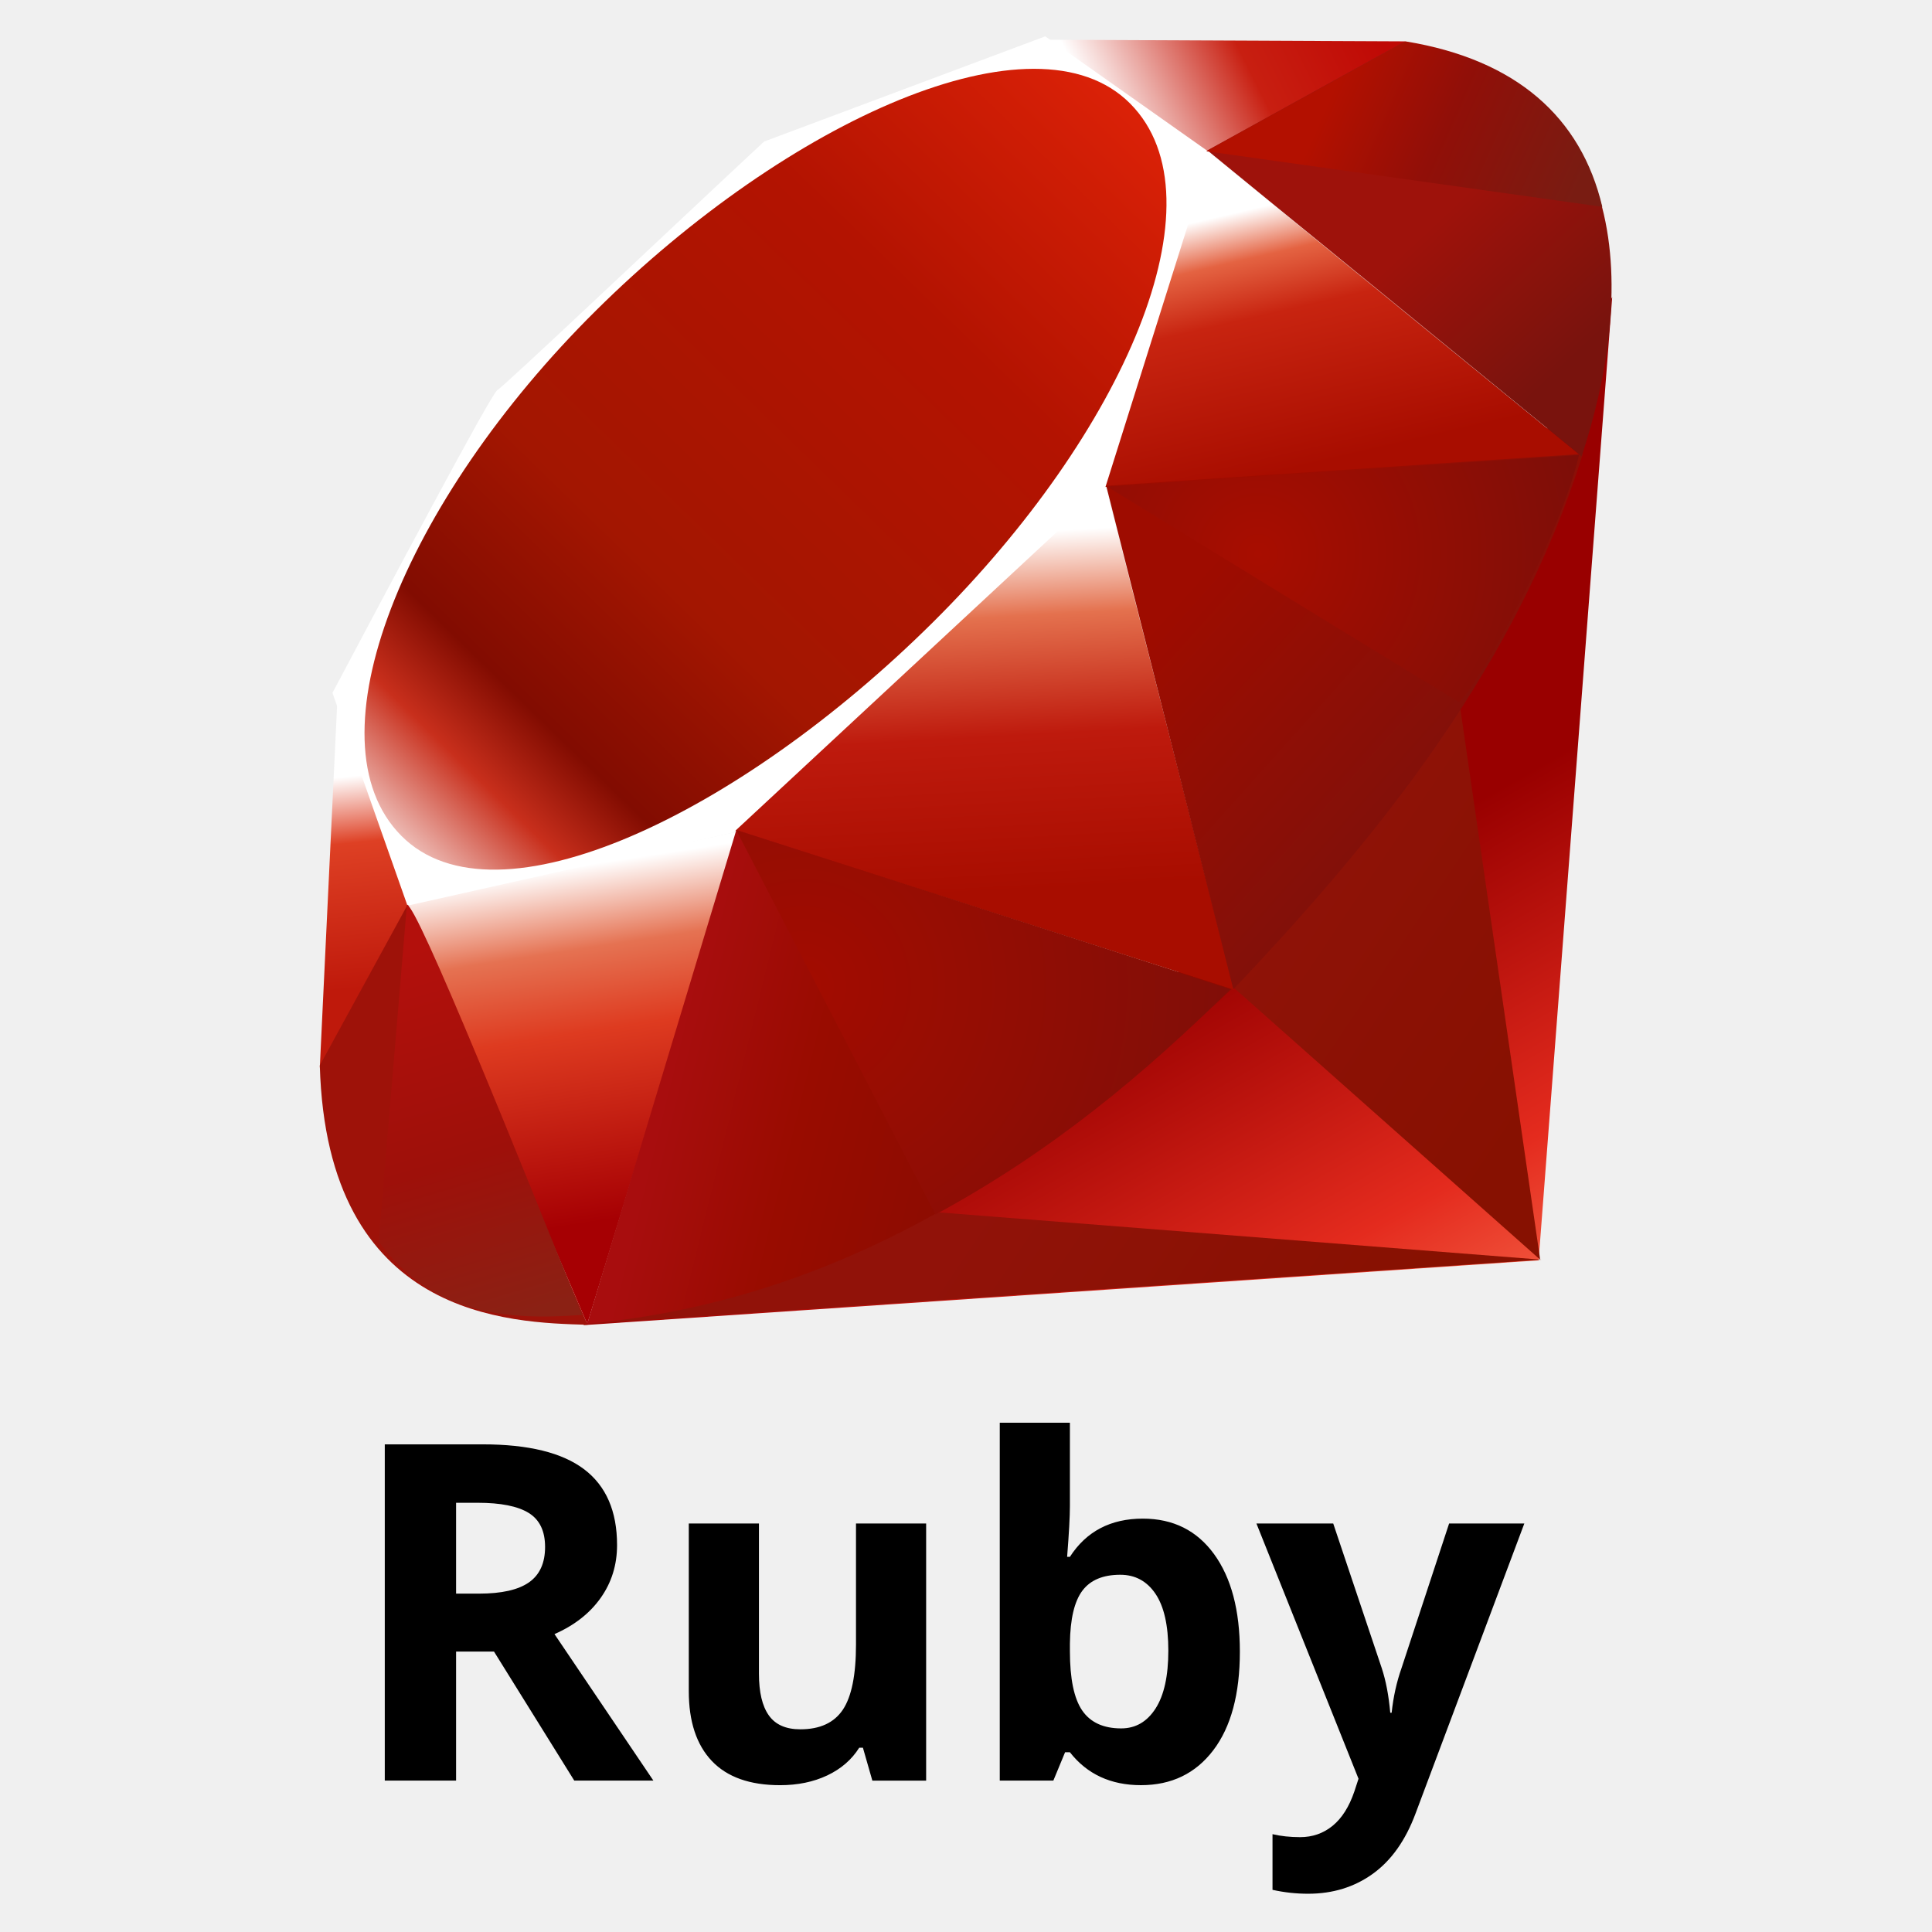
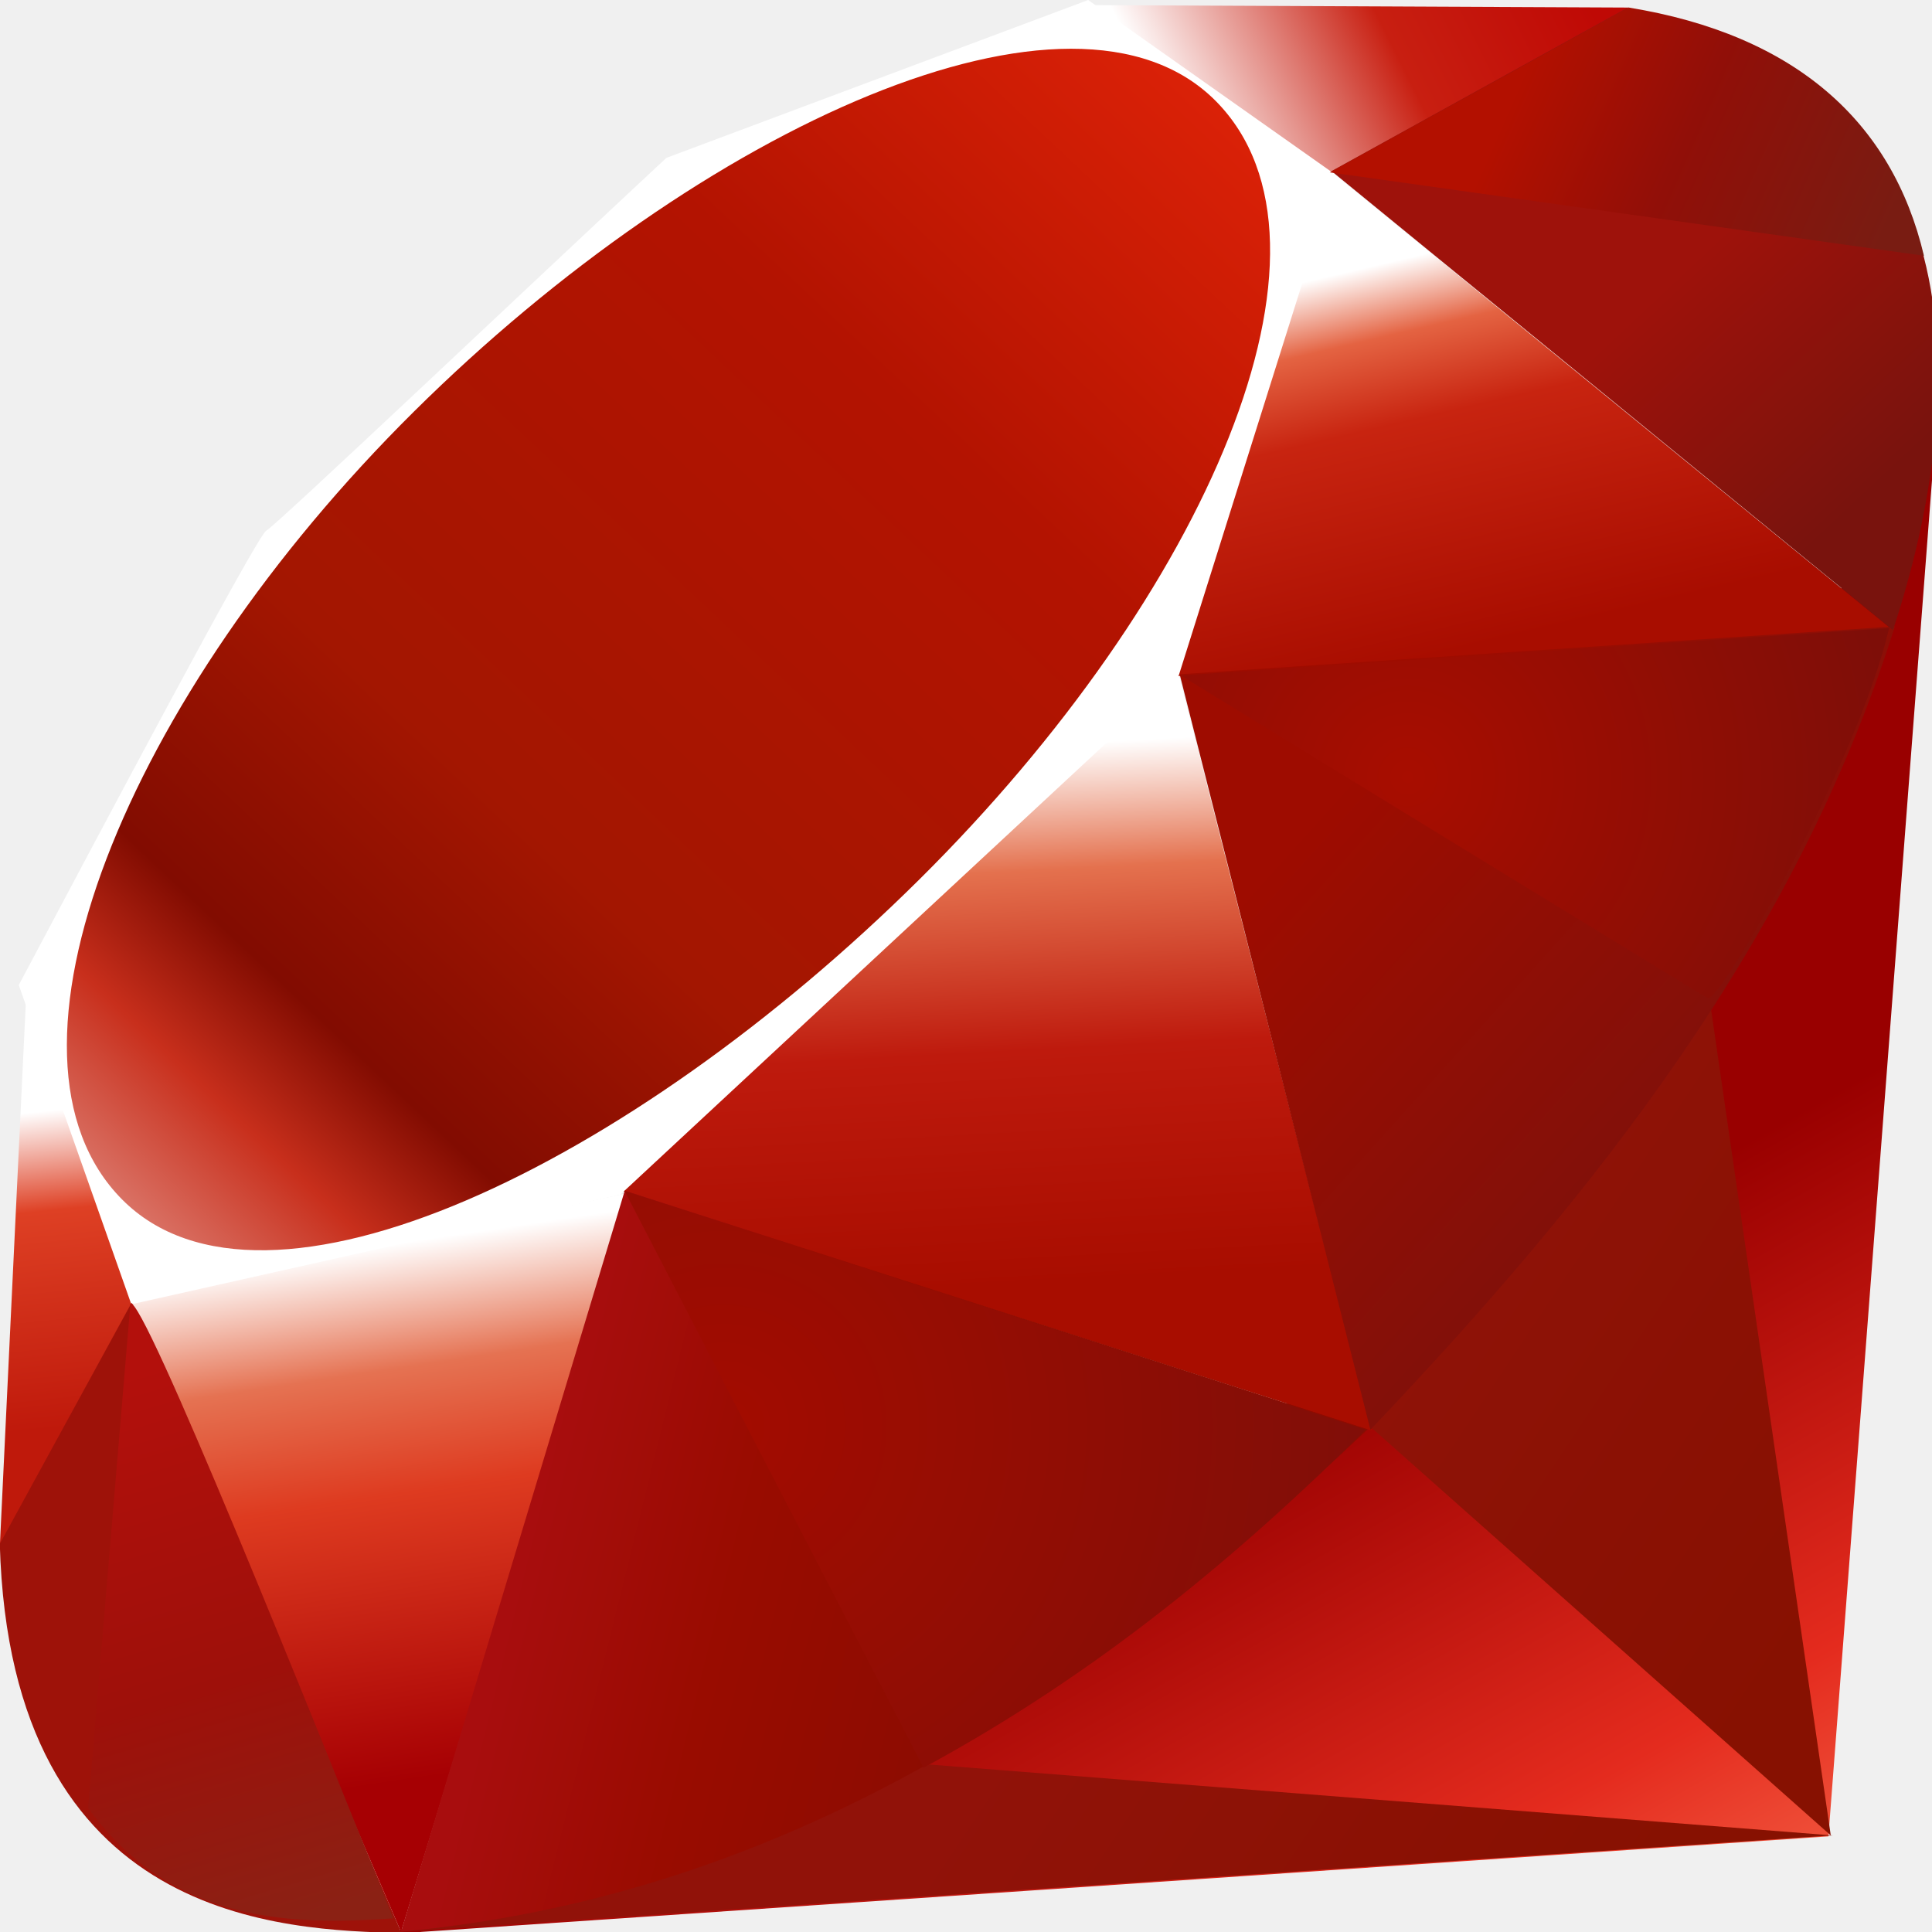
- <svg xmlns="http://www.w3.org/2000/svg" viewBox="0 0 128 128" id="ruby">
-   <path d="M30.217 109.422v8.547h-4.724v-22.277h6.491c3.026 0 5.266.551 6.719 1.653 1.453 1.103 2.179 2.776 2.179 5.02 0 1.311-.361 2.477-1.083 3.497-.721 1.021-1.742 1.822-3.063 2.401l6.552 9.705h-5.242l-5.317-8.547h-2.512zm0-3.84h1.524c1.492 0 2.595-.25 3.306-.747.71-.498 1.066-1.28 1.066-2.346 0-1.057-.363-1.808-1.089-2.255-.726-.447-1.851-.671-3.375-.671h-1.432v6.019zM57.795 117.969l-.625-2.179h-.244c-.498.793-1.205 1.404-2.118 1.836-.915.432-1.957.647-3.124.647-2.002 0-3.509-.535-4.526-1.607-1.016-1.072-1.524-2.613-1.524-4.624v-11.108h4.648v9.95c0 1.229.218 2.151.656 2.766.436.615 1.131.921 2.086.921 1.301 0 2.24-.435 2.819-1.302.579-.869.869-2.308.869-4.319v-8.015h4.647v17.035h-3.564zM75.713 100.613c2.011 0 3.586.786 4.725 2.355 1.137 1.569 1.706 3.72 1.706 6.453 0 2.813-.587 4.992-1.759 6.535-1.173 1.545-2.771 2.316-4.793 2.316-2 0-3.57-.727-4.708-2.18h-.32l-.776 1.875h-3.551v-23.707h4.647v5.516c0 .701-.062 1.823-.184 3.368h.184c1.086-1.686 2.697-2.531 4.829-2.531zm-1.493 3.719c-1.147 0-1.985.353-2.513 1.059-.528.707-.803 1.872-.823 3.498v.502c0 1.829.271 3.139.814 3.932.544.792 1.405 1.188 2.583 1.188.955 0 1.713-.44 2.278-1.318.564-.878.846-2.156.846-3.832 0-1.676-.286-2.934-.854-3.772-.568-.838-1.345-1.257-2.331-1.257zM83.241 100.934h5.088l3.215 9.584c.275.833.463 1.818.564 2.956h.092c.111-1.046.329-2.032.654-2.956l3.154-9.584h4.983l-7.207 19.214c-.661 1.777-1.602 3.108-2.826 3.992-1.225.884-2.654 1.325-4.29 1.325-.803 0-1.59-.086-2.361-.259v-3.687c.558.131 1.167.197 1.828.197.822 0 1.541-.251 2.156-.754.615-.502 1.095-1.261 1.44-2.277l.274-.839-6.764-16.912z" />
-   <linearGradient id="a" x1="143.917" x2="125.854" y1="2125.439" y2="2157.331" gradientTransform="matrix(1 0 0 -1 -47.5 2221)" gradientUnits="userSpaceOnUse">
-     <stop offset="0" stop-color="#FB7655" />
-     <stop offset="0" stop-color="#FB7655" />
-     <stop offset=".41" stop-color="#E42B1E" />
-     <stop offset=".99" stop-color="#900" />
-     <stop offset="1" stop-color="#900" />
-   </linearGradient>
-   <path fill="url(#a)" d="M87.524 58.767l-48.886 29.028 63.3-4.294 4.875-63.828z" />
-   <linearGradient id="b" x1="152.913" x2="129.634" y1="2152.229" y2="2167.85" gradientTransform="matrix(1 0 0 -1 -47.5 2221)" gradientUnits="userSpaceOnUse">
-     <stop offset="0" stop-color="#871101" />
-     <stop offset="0" stop-color="#871101" />
-     <stop offset=".99" stop-color="#911209" />
-     <stop offset="1" stop-color="#911209" />
-   </linearGradient>
-   <path fill="url(#b)" d="M102.041 83.457l-5.441-37.552-14.818 19.57z" />
-   <linearGradient id="c" x1="134.287" x2="111.008" y1="2124.472" y2="2140.093" gradientTransform="matrix(1 0 0 -1 -47.5 2221)" gradientUnits="userSpaceOnUse">
-     <stop offset="0" stop-color="#871101" />
-     <stop offset="0" stop-color="#871101" />
-     <stop offset=".99" stop-color="#911209" />
-     <stop offset="1" stop-color="#911209" />
-   </linearGradient>
-   <path fill="url(#c)" d="M102.114 83.457l-39.858-3.129-23.405 7.385z" />
-   <linearGradient id="d" x1="85.411" x2="89.02" y1="2163.54" y2="2140.086" gradientTransform="matrix(1 0 0 -1 -47.5 2221)" gradientUnits="userSpaceOnUse">
-     <stop offset="0" stop-color="#fff" />
-     <stop offset="0" stop-color="#fff" />
-     <stop offset=".23" stop-color="#E57252" />
-     <stop offset=".46" stop-color="#DE3B20" />
-     <stop offset=".99" stop-color="#A60003" />
-     <stop offset="1" stop-color="#A60003" />
-   </linearGradient>
-   <path fill="url(#d)" d="M38.906 87.722l9.957-32.62-21.91 4.686z" />
-   <linearGradient id="e" x1="110.233" x2="111.563" y1="2185.439" y2="2161.502" gradientTransform="matrix(1 0 0 -1 -47.5 2221)" gradientUnits="userSpaceOnUse">
-     <stop offset="0" stop-color="#fff" />
-     <stop offset="0" stop-color="#fff" />
-     <stop offset=".23" stop-color="#E4714E" />
-     <stop offset=".56" stop-color="#BE1A0D" />
-     <stop offset=".99" stop-color="#A80D00" />
-     <stop offset="1" stop-color="#A80D00" />
-   </linearGradient>
-   <path fill="url(#e)" d="M81.777 65.582l-9.162-35.887-26.219 24.577z" />
-   <linearGradient id="f" x1="132.261" x2="136.242" y1="2207.563" y2="2190.407" gradientTransform="matrix(1 0 0 -1 -47.5 2221)" gradientUnits="userSpaceOnUse">
-     <stop offset="0" stop-color="#fff" />
-     <stop offset="0" stop-color="#fff" />
-     <stop offset=".18" stop-color="#E46342" />
-     <stop offset=".4" stop-color="#C82410" />
-     <stop offset=".99" stop-color="#A80D00" />
-     <stop offset="1" stop-color="#A80D00" />
-   </linearGradient>
-   <path fill="url(#f)" d="M104.734 30.201l-24.785-20.243-6.901 22.313z" />
-   <linearGradient id="g" x1="120.105" x2="137.258" y1="2213.604" y2="2222.18" gradientTransform="matrix(1 0 0 -1 -47.5 2221)" gradientUnits="userSpaceOnUse">
-     <stop offset="0" stop-color="#fff" />
-     <stop offset="0" stop-color="#fff" />
-     <stop offset=".54" stop-color="#C81F11" />
-     <stop offset=".99" stop-color="#BF0905" />
-     <stop offset="1" stop-color="#BF0905" />
-   </linearGradient>
-   <path fill="url(#g)" d="M93.142 2.741l-14.576 8.056-9.197-8.164z" />
-   <linearGradient id="h" x1="70.375" x2="71.787" y1="2169.518" y2="2155.382" gradientTransform="matrix(1 0 0 -1 -47.5 2221)" gradientUnits="userSpaceOnUse">
-     <stop offset="0" stop-color="#fff" />
-     <stop offset="0" stop-color="#fff" />
-     <stop offset=".31" stop-color="#DE4024" />
-     <stop offset=".99" stop-color="#BF190B" />
-     <stop offset="1" stop-color="#BF190B" />
-   </linearGradient>
-   <path fill="url(#h)" d="M21.188 70.73l6.107-11.137-4.941-13.267z" />
-   <path fill="#fff" d="M22.026 45.905l4.97 14.098 21.595-4.845 24.655-22.913 6.958-22.1-10.955-7.737-18.627 6.971c-5.868 5.458-17.256 16.258-17.667 16.461-.406.208-7.519 13.653-10.929 20.065z" />
-   <linearGradient id="i" x1="60.669" x2="127.036" y1="2151.563" y2="2219.806" gradientTransform="matrix(1 0 0 -1 -47.5 2221)" gradientUnits="userSpaceOnUse">
-     <stop offset="0" stop-color="#BD0012" />
-     <stop offset="0" stop-color="#BD0012" />
-     <stop offset=".07" stop-color="#fff" />
-     <stop offset=".17" stop-color="#fff" />
-     <stop offset=".27" stop-color="#C82F1C" />
-     <stop offset=".33" stop-color="#820C01" />
-     <stop offset=".46" stop-color="#A31601" />
-     <stop offset=".72" stop-color="#B31301" />
-     <stop offset=".99" stop-color="#E82609" />
-     <stop offset="1" stop-color="#E82609" />
-   </linearGradient>
-   <path fill="url(#i)" d="M39.477 20.581c12.719-12.611 29.115-20.061 35.407-13.712 6.289 6.348-.38 21.776-13.099 34.382-12.718 12.607-28.912 20.468-35.199 14.119-6.294-6.344.173-22.183 12.891-34.789z" />
-   <linearGradient id="j" x1="111.505" x2="91.514" y1="2144.677" y2="2149.611" gradientTransform="matrix(1 0 0 -1 -47.5 2221)" gradientUnits="userSpaceOnUse">
-     <stop offset="0" stop-color="#8C0C01" />
-     <stop offset="0" stop-color="#8C0C01" />
-     <stop offset=".54" stop-color="#990C00" />
-     <stop offset=".99" stop-color="#A80D0E" />
-     <stop offset="1" stop-color="#A80D0E" />
-   </linearGradient>
-   <path fill="url(#j)" d="M38.906 87.709l9.879-32.724 32.811 10.541c-11.864 11.125-25.058 20.528-42.69 22.183z" />
-   <linearGradient id="k" x1="145.839" x2="128.08" y1="2168.67" y2="2184.586" gradientTransform="matrix(1 0 0 -1 -47.5 2221)" gradientUnits="userSpaceOnUse">
-     <stop offset="0" stop-color="#7E110B" />
-     <stop offset="0" stop-color="#7E110B" />
-     <stop offset=".99" stop-color="#9E0C00" />
-     <stop offset="1" stop-color="#9E0C00" />
-   </linearGradient>
-   <path fill="url(#k)" d="M73.289 32.181l8.423 33.363c9.91-10.419 18.804-21.621 23.159-35.476l-31.582 2.113z" />
-   <linearGradient id="l" x1="152.364" x2="143.518" y1="2197.874" y2="2207.331" gradientTransform="matrix(1 0 0 -1 -47.5 2221)" gradientUnits="userSpaceOnUse">
-     <stop offset="0" stop-color="#79130D" />
-     <stop offset="0" stop-color="#79130D" />
-     <stop offset=".99" stop-color="#9E120B" />
-     <stop offset="1" stop-color="#9E120B" />
-   </linearGradient>
-   <path fill="url(#l)" d="M104.785 30.236c3.371-10.174 4.148-24.768-11.746-27.477l-13.043 7.204 24.789 20.273z" />
-   <path fill="#9E1209" d="M21.188 70.583c.467 16.789 12.581 17.04 17.741 17.188l-11.92-27.837-5.821 10.649z" />
-   <radialGradient id="m" cx="130.847" cy="2184.281" r="21.762" gradientTransform="matrix(1 0 0 -1 -47.5 2221)" gradientUnits="userSpaceOnUse">
-     <stop offset="0" stop-color="#A80D00" />
-     <stop offset="0" stop-color="#A80D00" />
-     <stop offset=".99" stop-color="#7E0E08" />
-     <stop offset="1" stop-color="#7E0E08" />
-   </radialGradient>
-   <path fill="url(#m)" d="M73.337 32.232c7.615 4.68 22.96 14.08 23.271 14.253.484.272 6.617-10.342 8.008-16.34l-31.279 2.087z" />
-   <radialGradient id="n" cx="100.707" cy="2155.602" r="28.932" gradientTransform="matrix(1 0 0 -1 -47.5 2221)" gradientUnits="userSpaceOnUse">
-     <stop offset="0" stop-color="#A30C00" />
-     <stop offset="0" stop-color="#A30C00" />
-     <stop offset=".99" stop-color="#800E08" />
-     <stop offset="1" stop-color="#800E08" />
-   </radialGradient>
-   <path fill="url(#n)" d="M48.772 54.986l13.207 25.48c7.81-4.235 13.924-9.395 19.526-14.922l-32.733-10.558z" />
-   <linearGradient id="o" x1="80.214" x2="73.005" y1="2133.309" y2="2157.766" gradientTransform="matrix(1 0 0 -1 -47.5 2221)" gradientUnits="userSpaceOnUse">
-     <stop offset="0" stop-color="#8B2114" />
-     <stop offset="0" stop-color="#8B2114" />
-     <stop offset=".43" stop-color="#9E100A" />
-     <stop offset=".99" stop-color="#B3100C" />
-     <stop offset="1" stop-color="#B3100C" />
-   </linearGradient>
-   <path fill="url(#o)" d="M26.957 59.969l-1.872 22.282c3.532 4.823 8.389 5.241 13.485 4.866-3.687-9.175-11.051-27.521-11.613-27.148z" />
-   <linearGradient id="p" x1="135.518" x2="151.68" y1="2214.356" y2="2207.222" gradientTransform="matrix(1 0 0 -1 -47.5 2221)" gradientUnits="userSpaceOnUse">
-     <stop offset="0" stop-color="#B31000" />
-     <stop offset="0" stop-color="#B31000" />
-     <stop offset=".44" stop-color="#910F08" />
-     <stop offset=".99" stop-color="#791C12" />
-     <stop offset="1" stop-color="#791C12" />
-   </linearGradient>
-   <path fill="url(#p)" d="M79.919 10.02l26.237 3.683c-1.401-5.935-5.701-9.763-13.03-10.961l-13.207 7.278z" />
+ <svg xmlns="http://www.w3.org/2000/svg" xmlns:xlink="http://www.w3.org/1999/xlink" width="64" height="64" id="svg2" version="1.1" viewBox="0 0 32 32">
+   <defs id="defs4">
+     <linearGradient id="linearGradient3461" spreadMethod="pad" gradientTransform="matrix(37.39998,16.509,-16.509,37.39998,362.3227,-485.4917)" gradientUnits="userSpaceOnUse" y2="0" x2="1" y1="0" x1="0">
+       <stop id="stop3463" offset="0" style="stop-opacity:1;stop-color:#b31000" />
+       <stop id="stop3465" offset="0.44" style="stop-opacity:1;stop-color:#910f08" />
+       <stop id="stop3467" offset="0.44" style="stop-opacity:1;stop-color:#910f08" />
+       <stop id="stop3469" offset="0.99" style="stop-opacity:1;stop-color:#791c12" />
+       <stop id="stop3471" offset="1" style="stop-opacity:1;stop-color:#791c12" />
+     </linearGradient>
+     <clipPath id="clipPath3453" clipPathUnits="userSpaceOnUse">
+       <path id="path3455" clip-rule="evenodd" d="m 343.58,-477.68 c 0,0 60.71,8.52 60.71,8.52 -3.24,-13.73 -13.19,-22.59 -30.15,-25.36 0,0 -30.56,16.84 -30.56,16.84 z" />
+     </clipPath>
+     <linearGradient id="linearGradient3435" spreadMethod="pad" gradientTransform="matrix(-16.68208,-56.59695,56.59695,-16.68208,234.3511,-297.9512)" gradientUnits="userSpaceOnUse" y2="0" x2="1" y1="0" x1="0">
+       <stop id="stop3437" offset="0" style="stop-opacity:1;stop-color:#8b2114" />
+       <stop id="stop3439" offset="0.43" style="stop-opacity:1;stop-color:#9e100a" />
+       <stop id="stop3441" offset="0.43" style="stop-opacity:1;stop-color:#9e100a" />
+       <stop id="stop3443" offset="0.99" style="stop-opacity:1;stop-color:#b3100c" />
+       <stop id="stop3445" offset="1" style="stop-opacity:1;stop-color:#b3100c" />
+     </linearGradient>
+     <clipPath id="clipPath3427" clipPathUnits="userSpaceOnUse">
+       <path id="path3429" clip-rule="evenodd" d="m 221.03,-362.1 c 0,0 -4.33,51.56 -4.33,51.56 8.17,11.16 19.41,12.13 31.2,11.26 -8.53,-21.23 -25.57,-63.68 -26.87,-62.82 z" />
+     </clipPath>
+     <radialGradient id="radialGradient3411" spreadMethod="pad" gradientTransform="matrix(66.9469,0,0,66.9469,281.77,-349.54)" gradientUnits="userSpaceOnUse" r="1" cy="0" cx="0" fy="0" fx="0">
+       <stop id="stop3413" offset="0" style="stop-opacity:1;stop-color:#a30c00" />
+       <stop id="stop3415" offset="0.99" style="stop-opacity:1;stop-color:#800e08" />
+       <stop id="stop3417" offset="0.99" style="stop-opacity:1;stop-color:#800e08" />
+       <stop id="stop3419" offset="1" style="stop-opacity:1;stop-color:#800e08" />
+     </radialGradient>
+     <clipPath id="clipPath3403" clipPathUnits="userSpaceOnUse">
+       <path id="path3405" clip-rule="evenodd" d="m 271.51,-373.63 c 0,0 30.56,58.96 30.56,58.96 18.07,-9.8 32.22,-21.74 45.18,-34.53 0,0 -75.74,-24.43 -75.74,-24.43 z" />
+     </clipPath>
+     <radialGradient id="radialGradient3387" spreadMethod="pad" gradientTransform="matrix(50.36,0,0,50.36,351.5098,-415.8999)" gradientUnits="userSpaceOnUse" r="1" cy="0" cx="0" fy="0" fx="0">
+       <stop id="stop3389" offset="0" style="stop-opacity:1;stop-color:#a80d00" />
+       <stop id="stop3391" offset="0.99" style="stop-opacity:1;stop-color:#7e0e08" />
+       <stop id="stop3393" offset="0.99" style="stop-opacity:1;stop-color:#7e0e08" />
+       <stop id="stop3395" offset="1" style="stop-opacity:1;stop-color:#7e0e08" />
+     </radialGradient>
+     <clipPath id="clipPath3379" clipPathUnits="userSpaceOnUse">
+       <path id="path3381" clip-rule="evenodd" d="m 328.35,-426.28 c 17.62,10.83 53.13,32.58 53.85,32.98 1.12,0.63 15.31,-23.93 18.53,-37.81 0,0 -72.38,4.83 -72.38,4.83 z" />
+     </clipPath>
+     <linearGradient id="linearGradient3361" spreadMethod="pad" gradientTransform="matrix(-20.47006,-21.88396,21.88396,-20.47006,401.3027,-447.3535)" gradientUnits="userSpaceOnUse" y2="0" x2="1" y1="0" x1="0">
+       <stop id="stop3363" offset="0" style="stop-opacity:1;stop-color:#79130d" />
+       <stop id="stop3365" offset="0.99" style="stop-opacity:1;stop-color:#9e120b" />
+       <stop id="stop3367" offset="0.99" style="stop-opacity:1;stop-color:#9e120b" />
+       <stop id="stop3369" offset="1" style="stop-opacity:1;stop-color:#9e120b" />
+     </linearGradient>
+     <clipPath id="clipPath3353" clipPathUnits="userSpaceOnUse">
+       <path id="path3355" clip-rule="evenodd" d="m 401.12,-430.9 c 7.8,-23.54 9.6,-57.31 -27.18,-63.58 0,0 -30.18,16.67 -30.18,16.67 0,0 57.36,46.91 57.36,46.91 z" />
+     </clipPath>
+     <linearGradient id="linearGradient3337" spreadMethod="pad" gradientTransform="matrix(-41.09381,-36.83124,36.83124,-41.09381,386.2056,-379.7764)" gradientUnits="userSpaceOnUse" y2="0" x2="1" y1="0" x1="0">
+       <stop id="stop3339" offset="0" style="stop-opacity:1;stop-color:#7e110b" />
+       <stop id="stop3341" offset="0.99" style="stop-opacity:1;stop-color:#9e0c00" />
+       <stop id="stop3343" offset="0.99" style="stop-opacity:1;stop-color:#9e0c00" />
+       <stop id="stop3345" offset="1" style="stop-opacity:1;stop-color:#9e0c00" />
+     </linearGradient>
+     <clipPath id="clipPath3329" clipPathUnits="userSpaceOnUse">
+       <path id="path3331" clip-rule="evenodd" d="m 328.24,-426.4 c 0,0 19.49,77.2 19.49,77.2 22.93,-24.11 43.51,-50.03 53.59,-82.09 0,0 -73.08,4.89 -73.08,4.89 z" />
+     </clipPath>
+     <linearGradient id="linearGradient3311" spreadMethod="pad" gradientTransform="matrix(-46.25406,-11.41588,11.41588,-46.25406,306.7568,-324.2568)" gradientUnits="userSpaceOnUse" y2="0" x2="1" y1="0" x1="0">
+       <stop id="stop3313" offset="0" style="stop-opacity:1;stop-color:#8c0c01" />
+       <stop id="stop3315" offset="0.54" style="stop-opacity:1;stop-color:#990c00" />
+       <stop id="stop3317" offset="0.54" style="stop-opacity:1;stop-color:#990c00" />
+       <stop id="stop3319" offset="0.99" style="stop-opacity:1;stop-color:#a80d0e" />
+       <stop id="stop3321" offset="1" style="stop-opacity:1;stop-color:#a80d0e" />
+     </linearGradient>
+     <clipPath id="clipPath3303" clipPathUnits="userSpaceOnUse">
+       <path id="path3305" clip-rule="evenodd" d="m 248.68,-297.91 c 0,0 22.86,-75.72 22.86,-75.72 0,0 75.92,24.39 75.92,24.39 -27.45,25.74 -57.98,47.5 -98.78,51.33 z" />
+     </clipPath>
+     <linearGradient id="linearGradient3275" spreadMethod="pad" gradientTransform="matrix(153.5742,-157.9171,157.9171,153.5742,189.1196,-340.1807)" gradientUnits="userSpaceOnUse" y2="0" x2="1" y1="0" x1="0">
+       <stop id="stop3277" offset="0" style="stop-opacity:1;stop-color:#bd0012" />
+       <stop id="stop3279" offset="0.07" style="stop-opacity:1;stop-color:#ffffff" />
+       <stop id="stop3281" offset="0.07" style="stop-opacity:1;stop-color:#ffffff" />
+       <stop id="stop3283" offset="0.27" style="stop-opacity:1;stop-color:#c82f1c" />
+       <stop id="stop3285" offset="0.27" style="stop-opacity:1;stop-color:#c82f1c" />
+       <stop id="stop3287" offset="0.33" style="stop-opacity:1;stop-color:#820c01" />
+       <stop id="stop3289" offset="0.46" style="stop-opacity:1;stop-color:#a31601" />
+       <stop id="stop3291" offset="0.72" style="stop-opacity:1;stop-color:#b31301" />
+       <stop id="stop3293" offset="0.99" style="stop-opacity:1;stop-color:#e82609" />
+       <stop id="stop3295" offset="1" style="stop-opacity:1;stop-color:#e82609" />
+     </linearGradient>
+     <clipPath id="clipPath3267" clipPathUnits="userSpaceOnUse">
+       <path id="path3269" clip-rule="evenodd" d="m 250,-453.24 c 29.43,-29.18 67.37,-46.42 81.93,-31.73 14.55,14.69 -0.88,50.39 -30.31,79.56 -29.43,29.17 -66.9,47.36 -81.45,32.67 -14.56,-14.68 0.4,-51.33 29.83,-80.5 z" />
+     </clipPath>
+     <linearGradient id="linearGradient3245" spreadMethod="pad" gradientTransform="matrix(3.26703,32.70995,-32.70995,3.26703,211.584,-381.7349)" gradientUnits="userSpaceOnUse" y2="0" x2="1" y1="0" x1="0">
+       <stop id="stop3247" offset="0" style="stop-opacity:1;stop-color:#ffffff" />
+       <stop id="stop3249" offset="0.31" style="stop-opacity:1;stop-color:#de4024" />
+       <stop id="stop3251" offset="0.31" style="stop-opacity:1;stop-color:#de4024" />
+       <stop id="stop3253" offset="0.99" style="stop-opacity:1;stop-color:#bf190b" />
+       <stop id="stop3255" offset="1" style="stop-opacity:1;stop-color:#bf190b" />
+     </linearGradient>
+     <clipPath id="clipPath3237" clipPathUnits="userSpaceOnUse">
+       <path id="path3239" clip-rule="evenodd" d="m 210.38,-393.67 c 0,0 -2.7,56.47 -2.7,56.47 0,0 14.13,-25.77 14.13,-25.77 0,0 -11.43,-30.7 -11.43,-30.7 z" />
+     </clipPath>
+     <linearGradient id="linearGradient3219" spreadMethod="pad" gradientTransform="matrix(39.69395,-19.84702,19.84702,39.69394,326.6562,-483.7476)" gradientUnits="userSpaceOnUse" y2="0" x2="1" y1="0" x1="0">
+       <stop id="stop3221" offset="0" style="stop-opacity:1;stop-color:#ffffff" />
+       <stop id="stop3223" offset="0.54" style="stop-opacity:1;stop-color:#c81f11" />
+       <stop id="stop3225" offset="0.54" style="stop-opacity:1;stop-color:#c81f11" />
+       <stop id="stop3227" offset="0.99" style="stop-opacity:1;stop-color:#bf0905" />
+       <stop id="stop3229" offset="1" style="stop-opacity:1;stop-color:#bf0905" />
+     </linearGradient>
+     <clipPath id="clipPath3211" clipPathUnits="userSpaceOnUse">
+       <path id="path3213" clip-rule="evenodd" d="m 319.17,-494.77 c 0,0 55.01,0.25 55.01,0.25 0,0 -33.73,18.64 -33.73,18.64 0,0 -21.28,-18.89 -21.28,-18.89 z" />
+     </clipPath>
+     <linearGradient id="linearGradient3191" spreadMethod="pad" gradientTransform="matrix(9.21103,39.69502,-39.69502,9.21103,354.7842,-469.7666)" gradientUnits="userSpaceOnUse" y2="0" x2="1" y1="0" x1="0">
+       <stop id="stop3193" offset="0" style="stop-opacity:1;stop-color:#ffffff" />
+       <stop id="stop3195" offset="0.18" style="stop-opacity:1;stop-color:#e46342" />
+       <stop id="stop3197" offset="0.18" style="stop-opacity:1;stop-color:#e46342" />
+       <stop id="stop3199" offset="0.4" style="stop-opacity:1;stop-color:#c82410" />
+       <stop id="stop3201" offset="0.99" style="stop-opacity:1;stop-color:#a80d00" />
+       <stop id="stop3203" offset="1" style="stop-opacity:1;stop-color:#a80d00" />
+     </linearGradient>
+     <clipPath id="clipPath3183" clipPathUnits="userSpaceOnUse">
+       <path id="path3185" clip-rule="evenodd" d="m 327.68,-426.19 c 0,0 73.32,-4.79 73.32,-4.79 0,0 -57.35,-46.84 -57.35,-46.84 0,0 -15.97,51.63 -15.97,51.63 z" />
+     </clipPath>
+     <linearGradient id="linearGradient3163" spreadMethod="pad" gradientTransform="matrix(3.077,55.39,-55.39,3.077,303.8125,-418.5791)" gradientUnits="userSpaceOnUse" y2="0" x2="1" y1="0" x1="0">
+       <stop id="stop3165" offset="0" style="stop-opacity:1;stop-color:#ffffff" />
+       <stop id="stop3167" offset="0.23" style="stop-opacity:1;stop-color:#e4714e" />
+       <stop id="stop3169" offset="0.23" style="stop-opacity:1;stop-color:#e4714e" />
+       <stop id="stop3171" offset="0.56" style="stop-opacity:1;stop-color:#be1a0d" />
+       <stop id="stop3173" offset="0.99" style="stop-opacity:1;stop-color:#a80d00" />
+       <stop id="stop3175" offset="1" style="stop-opacity:1;stop-color:#a80d00" />
+     </linearGradient>
+     <clipPath id="clipPath3155" clipPathUnits="userSpaceOnUse">
+       <path id="path3157" clip-rule="evenodd" d="m 266.01,-375.28 c 0,0 81.87,26.17 81.87,26.17 0,0 -21.2,-83.04 -21.2,-83.04 0,0 -60.67,56.87 -60.67,56.87 z" />
+     </clipPath>
+     <linearGradient id="linearGradient3135" spreadMethod="pad" gradientTransform="matrix(8.35098,54.27298,-54.27298,8.35098,246.3765,-367.8984)" gradientUnits="userSpaceOnUse" y2="0" x2="1" y1="0" x1="0">
+       <stop id="stop3137" offset="0" style="stop-opacity:1;stop-color:#ffffff" />
+       <stop id="stop3139" offset="0.23" style="stop-opacity:1;stop-color:#e57252" />
+       <stop id="stop3141" offset="0.23" style="stop-opacity:1;stop-color:#e57252" />
+       <stop id="stop3143" offset="0.46" style="stop-opacity:1;stop-color:#de3b20" />
+       <stop id="stop3145" offset="0.99" style="stop-opacity:1;stop-color:#a60003" />
+       <stop id="stop3147" offset="1" style="stop-opacity:1;stop-color:#a60003" />
+     </linearGradient>
+     <clipPath id="clipPath3127" clipPathUnits="userSpaceOnUse">
+       <path id="path3129" clip-rule="evenodd" d="m 221.02,-362.52 c 0,0 27.66,64.64 27.66,64.64 0,0 23.04,-75.48 23.04,-75.48 0,0 -50.7,10.84 -50.7,10.84 z" />
+     </clipPath>
+     <linearGradient id="linearGradient3111" spreadMethod="pad" gradientTransform="matrix(-53.86887,-36.14926,36.14926,-53.86887,359.4736,-277.5068)" gradientUnits="userSpaceOnUse" y2="0" x2="1" y1="0" x1="0">
+       <stop id="stop3113" offset="0" style="stop-opacity:1;stop-color:#871101" />
+       <stop id="stop3115" offset="0.99" style="stop-opacity:1;stop-color:#911209" />
+       <stop id="stop3117" offset="0.99" style="stop-opacity:1;stop-color:#911209" />
+       <stop id="stop3119" offset="1" style="stop-opacity:1;stop-color:#911209" />
+     </linearGradient>
+     <clipPath id="clipPath3103" clipPathUnits="userSpaceOnUse">
+       <path id="path3105" clip-rule="evenodd" d="m 248.55,-297.9 c 0,0 146.39,-9.85 146.39,-9.85 0,0 -92.23,-7.24 -92.23,-7.24 0,0 -54.16,17.09 -54.16,17.09 z" />
+     </clipPath>
+     <linearGradient id="linearGradient3087" spreadMethod="pad" gradientTransform="matrix(-53.86887,-36.14926,36.14926,-53.86887,402.5742,-341.7339)" gradientUnits="userSpaceOnUse" y2="0" x2="1" y1="0" x1="0">
+       <stop id="stop3089" offset="0" style="stop-opacity:1;stop-color:#871101" />
+       <stop id="stop3091" offset="0.99" style="stop-opacity:1;stop-color:#911209" />
+       <stop id="stop3093" offset="0.99" style="stop-opacity:1;stop-color:#911209" />
+       <stop id="stop3095" offset="1" style="stop-opacity:1;stop-color:#911209" />
+     </linearGradient>
+     <clipPath id="clipPath3079" clipPathUnits="userSpaceOnUse">
+       <path id="path3081" clip-rule="evenodd" d="m 347.89,-349.36 c 0,0 46.88,41.61 46.88,41.61 0,0 -12.59,-86.89 -12.59,-86.89 0,0 -34.29,45.28 -34.29,45.28 z" />
+     </clipPath>
+     <linearGradient id="linearGradient3061" spreadMethod="pad" gradientTransform="matrix(-41.8,-73.80005,73.80005,-41.8,381.7505,-279.7451)" gradientUnits="userSpaceOnUse" y2="0" x2="1" y1="0" x1="0">
+       <stop id="stop3063" offset="0" style="stop-opacity:1;stop-color:#fb7655" />
+       <stop id="stop3065" offset="0.41" style="stop-opacity:1;stop-color:#e42b1e" />
+       <stop id="stop3067" offset="0.41" style="stop-opacity:1;stop-color:#e42b1e" />
+       <stop id="stop3069" offset="0.99" style="stop-opacity:1;stop-color:#990000" />
+       <stop id="stop3071" offset="1" style="stop-opacity:1;stop-color:#990000" />
+     </linearGradient>
+     <clipPath id="clipPath3053" clipPathUnits="userSpaceOnUse">
+       <path id="path3055" clip-rule="evenodd" d="m 248.06,-297.71 c 0,0 146.47,-9.94 146.47,-9.94 0,0 11.28,-147.69 11.28,-147.69 0,0 -44.63,90.46 -44.63,90.46 0,0 -113.12,67.17 -113.12,67.17 z" />
+     </clipPath>
+     <linearGradient xlink:href="#linearGradient3061" id="linearGradient3857" gradientUnits="userSpaceOnUse" gradientTransform="matrix(-41.8,-73.80005,73.80005,-41.8,381.7505,-279.7451)" spreadMethod="pad" x1="0" y1="0" x2="1" y2="0" />
+     <linearGradient xlink:href="#linearGradient3087" id="linearGradient3859" gradientUnits="userSpaceOnUse" gradientTransform="matrix(-53.86887,-36.14926,36.14926,-53.86887,402.5742,-341.7339)" spreadMethod="pad" x1="0" y1="0" x2="1" y2="0" />
+     <linearGradient xlink:href="#linearGradient3111" id="linearGradient3861" gradientUnits="userSpaceOnUse" gradientTransform="matrix(-53.86887,-36.14926,36.14926,-53.86887,359.4736,-277.5068)" spreadMethod="pad" x1="0" y1="0" x2="1" y2="0" />
+     <linearGradient xlink:href="#linearGradient3135" id="linearGradient3863" gradientUnits="userSpaceOnUse" gradientTransform="matrix(8.35098,54.27298,-54.27298,8.35098,246.3765,-367.8984)" spreadMethod="pad" x1="0" y1="0" x2="1" y2="0" />
+     <linearGradient xlink:href="#linearGradient3163" id="linearGradient3865" gradientUnits="userSpaceOnUse" gradientTransform="matrix(3.077,55.39,-55.39,3.077,303.8125,-418.5791)" spreadMethod="pad" x1="0" y1="0" x2="1" y2="0" />
+     <linearGradient xlink:href="#linearGradient3191" id="linearGradient3867" gradientUnits="userSpaceOnUse" gradientTransform="matrix(9.21103,39.69502,-39.69502,9.21103,354.7842,-469.7666)" spreadMethod="pad" x1="0" y1="0" x2="1" y2="0" />
+     <linearGradient xlink:href="#linearGradient3219" id="linearGradient3869" gradientUnits="userSpaceOnUse" gradientTransform="matrix(39.69395,-19.84702,19.84702,39.69394,326.6562,-483.7476)" spreadMethod="pad" x1="0" y1="0" x2="1" y2="0" />
+     <linearGradient xlink:href="#linearGradient3245" id="linearGradient3871" gradientUnits="userSpaceOnUse" gradientTransform="matrix(3.26703,32.70995,-32.70995,3.26703,211.584,-381.7349)" spreadMethod="pad" x1="0" y1="0" x2="1" y2="0" />
+     <linearGradient xlink:href="#linearGradient3275" id="linearGradient3873" gradientUnits="userSpaceOnUse" gradientTransform="matrix(153.5742,-157.9171,157.9171,153.5742,189.1196,-340.1807)" spreadMethod="pad" x1="0" y1="0" x2="1" y2="0" />
+     <linearGradient xlink:href="#linearGradient3311" id="linearGradient3875" gradientUnits="userSpaceOnUse" gradientTransform="matrix(-46.25406,-11.41588,11.41588,-46.25406,306.7568,-324.2568)" spreadMethod="pad" x1="0" y1="0" x2="1" y2="0" />
+     <linearGradient xlink:href="#linearGradient3337" id="linearGradient3877" gradientUnits="userSpaceOnUse" gradientTransform="matrix(-41.09381,-36.83124,36.83124,-41.09381,386.2056,-379.7764)" spreadMethod="pad" x1="0" y1="0" x2="1" y2="0" />
+     <linearGradient xlink:href="#linearGradient3361" id="linearGradient3879" gradientUnits="userSpaceOnUse" gradientTransform="matrix(-20.47006,-21.88396,21.88396,-20.47006,401.3027,-447.3535)" spreadMethod="pad" x1="0" y1="0" x2="1" y2="0" />
+     <radialGradient xlink:href="#radialGradient3387" id="radialGradient3881" gradientUnits="userSpaceOnUse" gradientTransform="matrix(50.36,0,0,50.36,351.5098,-415.8999)" spreadMethod="pad" cx="0" cy="0" fx="0" fy="0" r="1" />
+     <radialGradient xlink:href="#radialGradient3411" id="radialGradient3883" gradientUnits="userSpaceOnUse" gradientTransform="matrix(66.9469,0,0,66.9469,281.77,-349.54)" spreadMethod="pad" cx="0" cy="0" fx="0" fy="0" r="1" />
+     <linearGradient xlink:href="#linearGradient3435" id="linearGradient3885" gradientUnits="userSpaceOnUse" gradientTransform="matrix(-16.68208,-56.59695,56.59695,-16.68208,234.3511,-297.9512)" spreadMethod="pad" x1="0" y1="0" x2="1" y2="0" />
+     <linearGradient xlink:href="#linearGradient3461" id="linearGradient3887" gradientUnits="userSpaceOnUse" gradientTransform="matrix(37.39998,16.509,-16.509,37.39998,362.3227,-485.4917)" spreadMethod="pad" x1="0" y1="0" x2="1" y2="0" />
+   </defs>
+   <g id="layer1" transform="translate(0,-1020.362)">
+     <g id="g3772" transform="matrix(0.1296779,0,0,0.1296779,-10.99243,1008.467)">
+       <g transform="matrix(1.25,0,0,1.25,-174.86,710.8443)" id="g3049">
+         <g clip-path="url(#clipPath3053)" id="g3051">
+           <g id="g3057">
+             <g id="g3059">
+               <path id="path3073" style="fill:url(#linearGradient3857);fill-rule:evenodd;stroke:none" d="m 248.06,-297.71 c 0,0 146.47,-9.94 146.47,-9.94 0,0 11.28,-147.69 11.28,-147.69 0,0 -44.63,90.46 -44.63,90.46 0,0 -113.12,67.17 -113.12,67.17 z" />
+             </g>
+           </g>
+         </g>
+       </g>
+       <g transform="matrix(1.25,0,0,1.25,-174.86,710.8443)" id="g3075">
+         <g clip-path="url(#clipPath3079)" id="g3077">
+           <g id="g3083">
+             <g id="g3085">
+               <path id="path3097" style="fill:url(#linearGradient3859);fill-rule:evenodd;stroke:none" d="m 347.89,-349.36 c 0,0 46.88,41.61 46.88,41.61 0,0 -12.59,-86.89 -12.59,-86.89 0,0 -34.29,45.28 -34.29,45.28 z" />
+             </g>
+           </g>
+         </g>
+       </g>
+       <g transform="matrix(1.25,0,0,1.25,-174.86,710.8443)" id="g3099">
+         <g clip-path="url(#clipPath3103)" id="g3101">
+           <g id="g3107">
+             <g id="g3109">
+               <path id="path3121" style="fill:url(#linearGradient3861);fill-rule:evenodd;stroke:none" d="m 248.55,-297.9 c 0,0 146.39,-9.85 146.39,-9.85 0,0 -92.23,-7.24 -92.23,-7.24 0,0 -54.16,17.09 -54.16,17.09 z" />
+             </g>
+           </g>
+         </g>
+       </g>
+       <g transform="matrix(1.25,0,0,1.25,-174.86,710.8443)" id="g3123">
+         <g clip-path="url(#clipPath3127)" id="g3125">
+           <g id="g3131">
+             <g id="g3133">
+               <path id="path3149" style="fill:url(#linearGradient3863);fill-rule:evenodd;stroke:none" d="m 221.02,-362.52 c 0,0 27.66,64.64 27.66,64.64 0,0 23.04,-75.48 23.04,-75.48 0,0 -50.7,10.84 -50.7,10.84 z" />
+             </g>
+           </g>
+         </g>
+       </g>
+       <g transform="matrix(1.25,0,0,1.25,-174.86,710.8443)" id="g3151">
+         <g clip-path="url(#clipPath3155)" id="g3153">
+           <g id="g3159">
+             <g id="g3161">
+               <path id="path3177" style="fill:url(#linearGradient3865);fill-rule:evenodd;stroke:none" d="m 266.01,-375.28 c 0,0 81.87,26.17 81.87,26.17 0,0 -21.2,-83.04 -21.2,-83.04 0,0 -60.67,56.87 -60.67,56.87 z" />
+             </g>
+           </g>
+         </g>
+       </g>
+       <g transform="matrix(1.25,0,0,1.25,-174.86,710.8443)" id="g3179">
+         <g clip-path="url(#clipPath3183)" id="g3181">
+           <g id="g3187">
+             <g id="g3189">
+               <path id="path3205" style="fill:url(#linearGradient3867);fill-rule:evenodd;stroke:none" d="m 327.68,-426.19 c 0,0 73.32,-4.79 73.32,-4.79 0,0 -57.35,-46.84 -57.35,-46.84 0,0 -15.97,51.63 -15.97,51.63 z" />
+             </g>
+           </g>
+         </g>
+       </g>
+       <g transform="matrix(1.25,0,0,1.25,-174.86,710.8443)" id="g3207">
+         <g clip-path="url(#clipPath3211)" id="g3209">
+           <g id="g3215">
+             <g id="g3217">
+               <path id="path3231" style="fill:url(#linearGradient3869);fill-rule:evenodd;stroke:none" d="m 319.17,-494.77 c 0,0 55.01,0.25 55.01,0.25 0,0 -33.73,18.64 -33.73,18.64 0,0 -21.28,-18.89 -21.28,-18.89 z" />
+             </g>
+           </g>
+         </g>
+       </g>
+       <g transform="matrix(1.25,0,0,1.25,-174.86,710.8443)" id="g3233">
+         <g clip-path="url(#clipPath3237)" id="g3235">
+           <g id="g3241">
+             <g id="g3243">
+               <path id="path3257" style="fill:url(#linearGradient3871);fill-rule:evenodd;stroke:none" d="m 210.38,-393.67 c 0,0 -2.7,56.47 -2.7,56.47 0,0 14.13,-25.77 14.13,-25.77 0,0 -11.43,-30.7 -11.43,-30.7 z" />
+             </g>
+           </g>
+         </g>
+       </g>
+       <g transform="matrix(1.25,0,0,1.25,-174.86,710.8443)" id="g3259">
+         <path id="path3261" style="fill:#ffffff;fill-opacity:1;fill-rule:evenodd;stroke:none" d="m 209.62,-394.64 c 0,0 11.5,32.62 11.5,32.62 0,0 49.97,-11.21 49.97,-11.21 0,0 57.05,-53.02 57.05,-53.02 0,0 16.1,-51.14 16.1,-51.14 0,0 -25.35,-17.9 -25.35,-17.9 0,0 -43.1,16.13 -43.1,16.13 -13.58,12.63 -39.93,37.62 -40.88,38.09 -0.94,0.48 -17.4,31.59 -25.29,46.43 z" />
+         <g id="g3263">
+           <g clip-path="url(#clipPath3267)" id="g3265">
+             <g id="g3271">
+               <g id="g3273">
+                 <path id="path3297" style="fill:url(#linearGradient3873);fill-rule:evenodd;stroke:none" d="m 250,-453.24 c 29.43,-29.18 67.37,-46.42 81.93,-31.73 14.55,14.69 -0.88,50.39 -30.31,79.56 -29.43,29.17 -66.9,47.36 -81.45,32.67 -14.56,-14.68 0.4,-51.33 29.83,-80.5 z" />
+               </g>
+             </g>
+           </g>
+         </g>
+         <g id="g3299">
+           <g clip-path="url(#clipPath3303)" id="g3301">
+             <g id="g3307">
+               <g id="g3309">
+                 <path id="path3323" style="fill:url(#linearGradient3875);fill-rule:evenodd;stroke:none" d="m 248.68,-297.91 c 0,0 22.86,-75.72 22.86,-75.72 0,0 75.92,24.39 75.92,24.39 -27.45,25.74 -57.98,47.5 -98.78,51.33 z" />
+               </g>
+             </g>
+           </g>
+         </g>
+         <g id="g3325">
+           <g clip-path="url(#clipPath3329)" id="g3327">
+             <g id="g3333">
+               <g id="g3335">
+                 <path id="path3347" style="fill:url(#linearGradient3877);fill-rule:evenodd;stroke:none" d="m 328.24,-426.4 c 0,0 19.49,77.2 19.49,77.2 22.93,-24.11 43.51,-50.03 53.59,-82.09 0,0 -73.08,4.89 -73.08,4.89 z" />
+               </g>
+             </g>
+           </g>
+         </g>
+         <g id="g3349">
+           <g clip-path="url(#clipPath3353)" id="g3351">
+             <g id="g3357">
+               <g id="g3359">
+                 <path id="path3371" style="fill:url(#linearGradient3879);fill-rule:evenodd;stroke:none" d="m 401.12,-430.9 c 7.8,-23.54 9.6,-57.31 -27.18,-63.58 0,0 -30.18,16.67 -30.18,16.67 0,0 57.36,46.91 57.36,46.91 z" />
+               </g>
+             </g>
+           </g>
+         </g>
+         <path id="path3373" style="fill:#9e1209;fill-opacity:1;fill-rule:evenodd;stroke:none" d="m 207.68,-337.54 c 1.08,38.85 29.11,39.43 41.05,39.77 0,0 -27.58,-64.41 -27.58,-64.41 0,0 -13.47,24.64 -13.47,24.64 z" />
+         <g id="g3375">
+           <g clip-path="url(#clipPath3379)" id="g3377">
+             <g id="g3383">
+               <g id="g3385">
+                 <path id="path3397" style="fill:url(#radialGradient3881);fill-rule:evenodd;stroke:none" d="m 328.35,-426.28 c 17.62,10.83 53.13,32.58 53.85,32.98 1.12,0.63 15.31,-23.93 18.53,-37.81 0,0 -72.38,4.83 -72.38,4.83 z" />
+               </g>
+             </g>
+           </g>
+         </g>
+         <g id="g3399">
+           <g clip-path="url(#clipPath3403)" id="g3401">
+             <g id="g3407">
+               <g id="g3409">
+                 <path id="path3421" style="fill:url(#radialGradient3883);fill-rule:evenodd;stroke:none" d="m 271.51,-373.63 c 0,0 30.56,58.96 30.56,58.96 18.07,-9.8 32.22,-21.74 45.18,-34.53 0,0 -75.74,-24.43 -75.74,-24.43 z" />
+               </g>
+             </g>
+           </g>
+         </g>
+         <g id="g3423">
+           <g clip-path="url(#clipPath3427)" id="g3425">
+             <g id="g3431">
+               <g id="g3433">
+                 <path id="path3447" style="fill:url(#linearGradient3885);fill-rule:evenodd;stroke:none" d="m 221.03,-362.1 c 0,0 -4.33,51.56 -4.33,51.56 8.17,11.16 19.41,12.13 31.2,11.26 -8.53,-21.23 -25.57,-63.68 -26.87,-62.82 z" />
+               </g>
+             </g>
+           </g>
+         </g>
+         <g id="g3449">
+           <g clip-path="url(#clipPath3453)" id="g3451">
+             <g id="g3457">
+               <g id="g3459">
+                 <path id="path3473" style="fill:url(#linearGradient3887);fill-rule:evenodd;stroke:none" d="m 343.58,-477.68 c 0,0 60.71,8.52 60.71,8.52 -3.24,-13.73 -13.19,-22.59 -30.15,-25.36 0,0 -30.56,16.84 -30.56,16.84 z" />
+               </g>
+             </g>
+           </g>
+         </g>
+       </g>
+     </g>
+   </g>
</svg>
